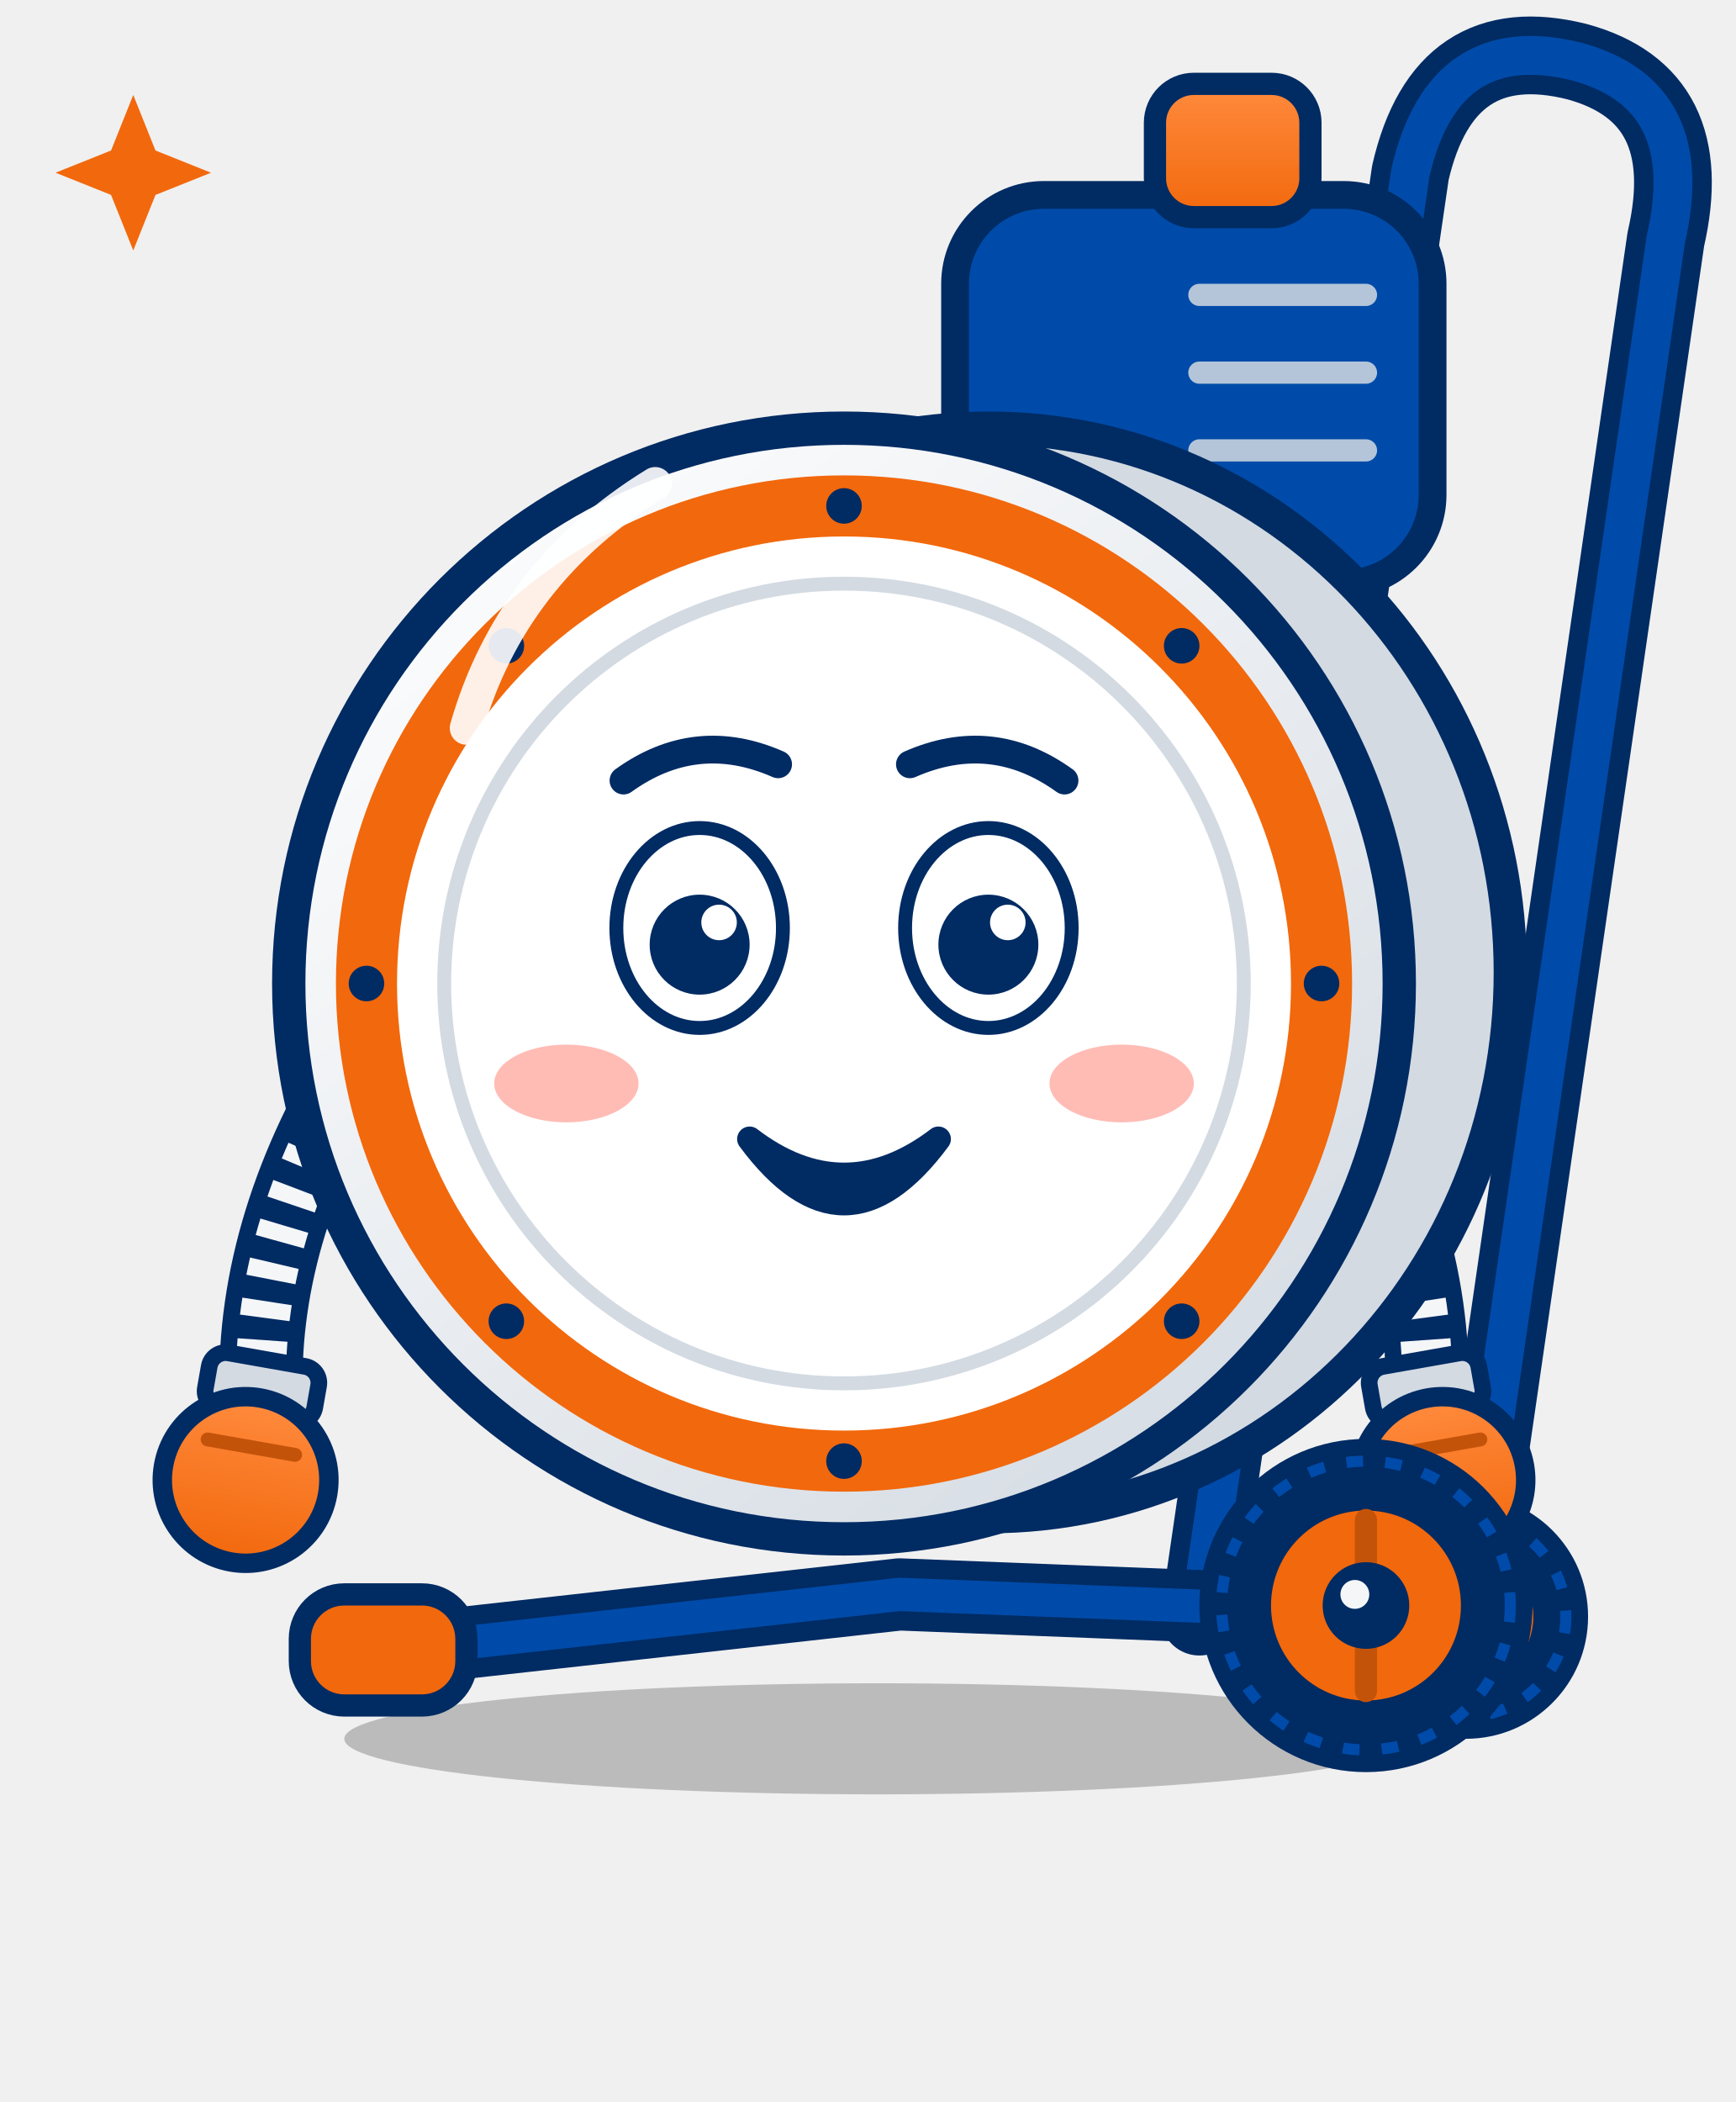
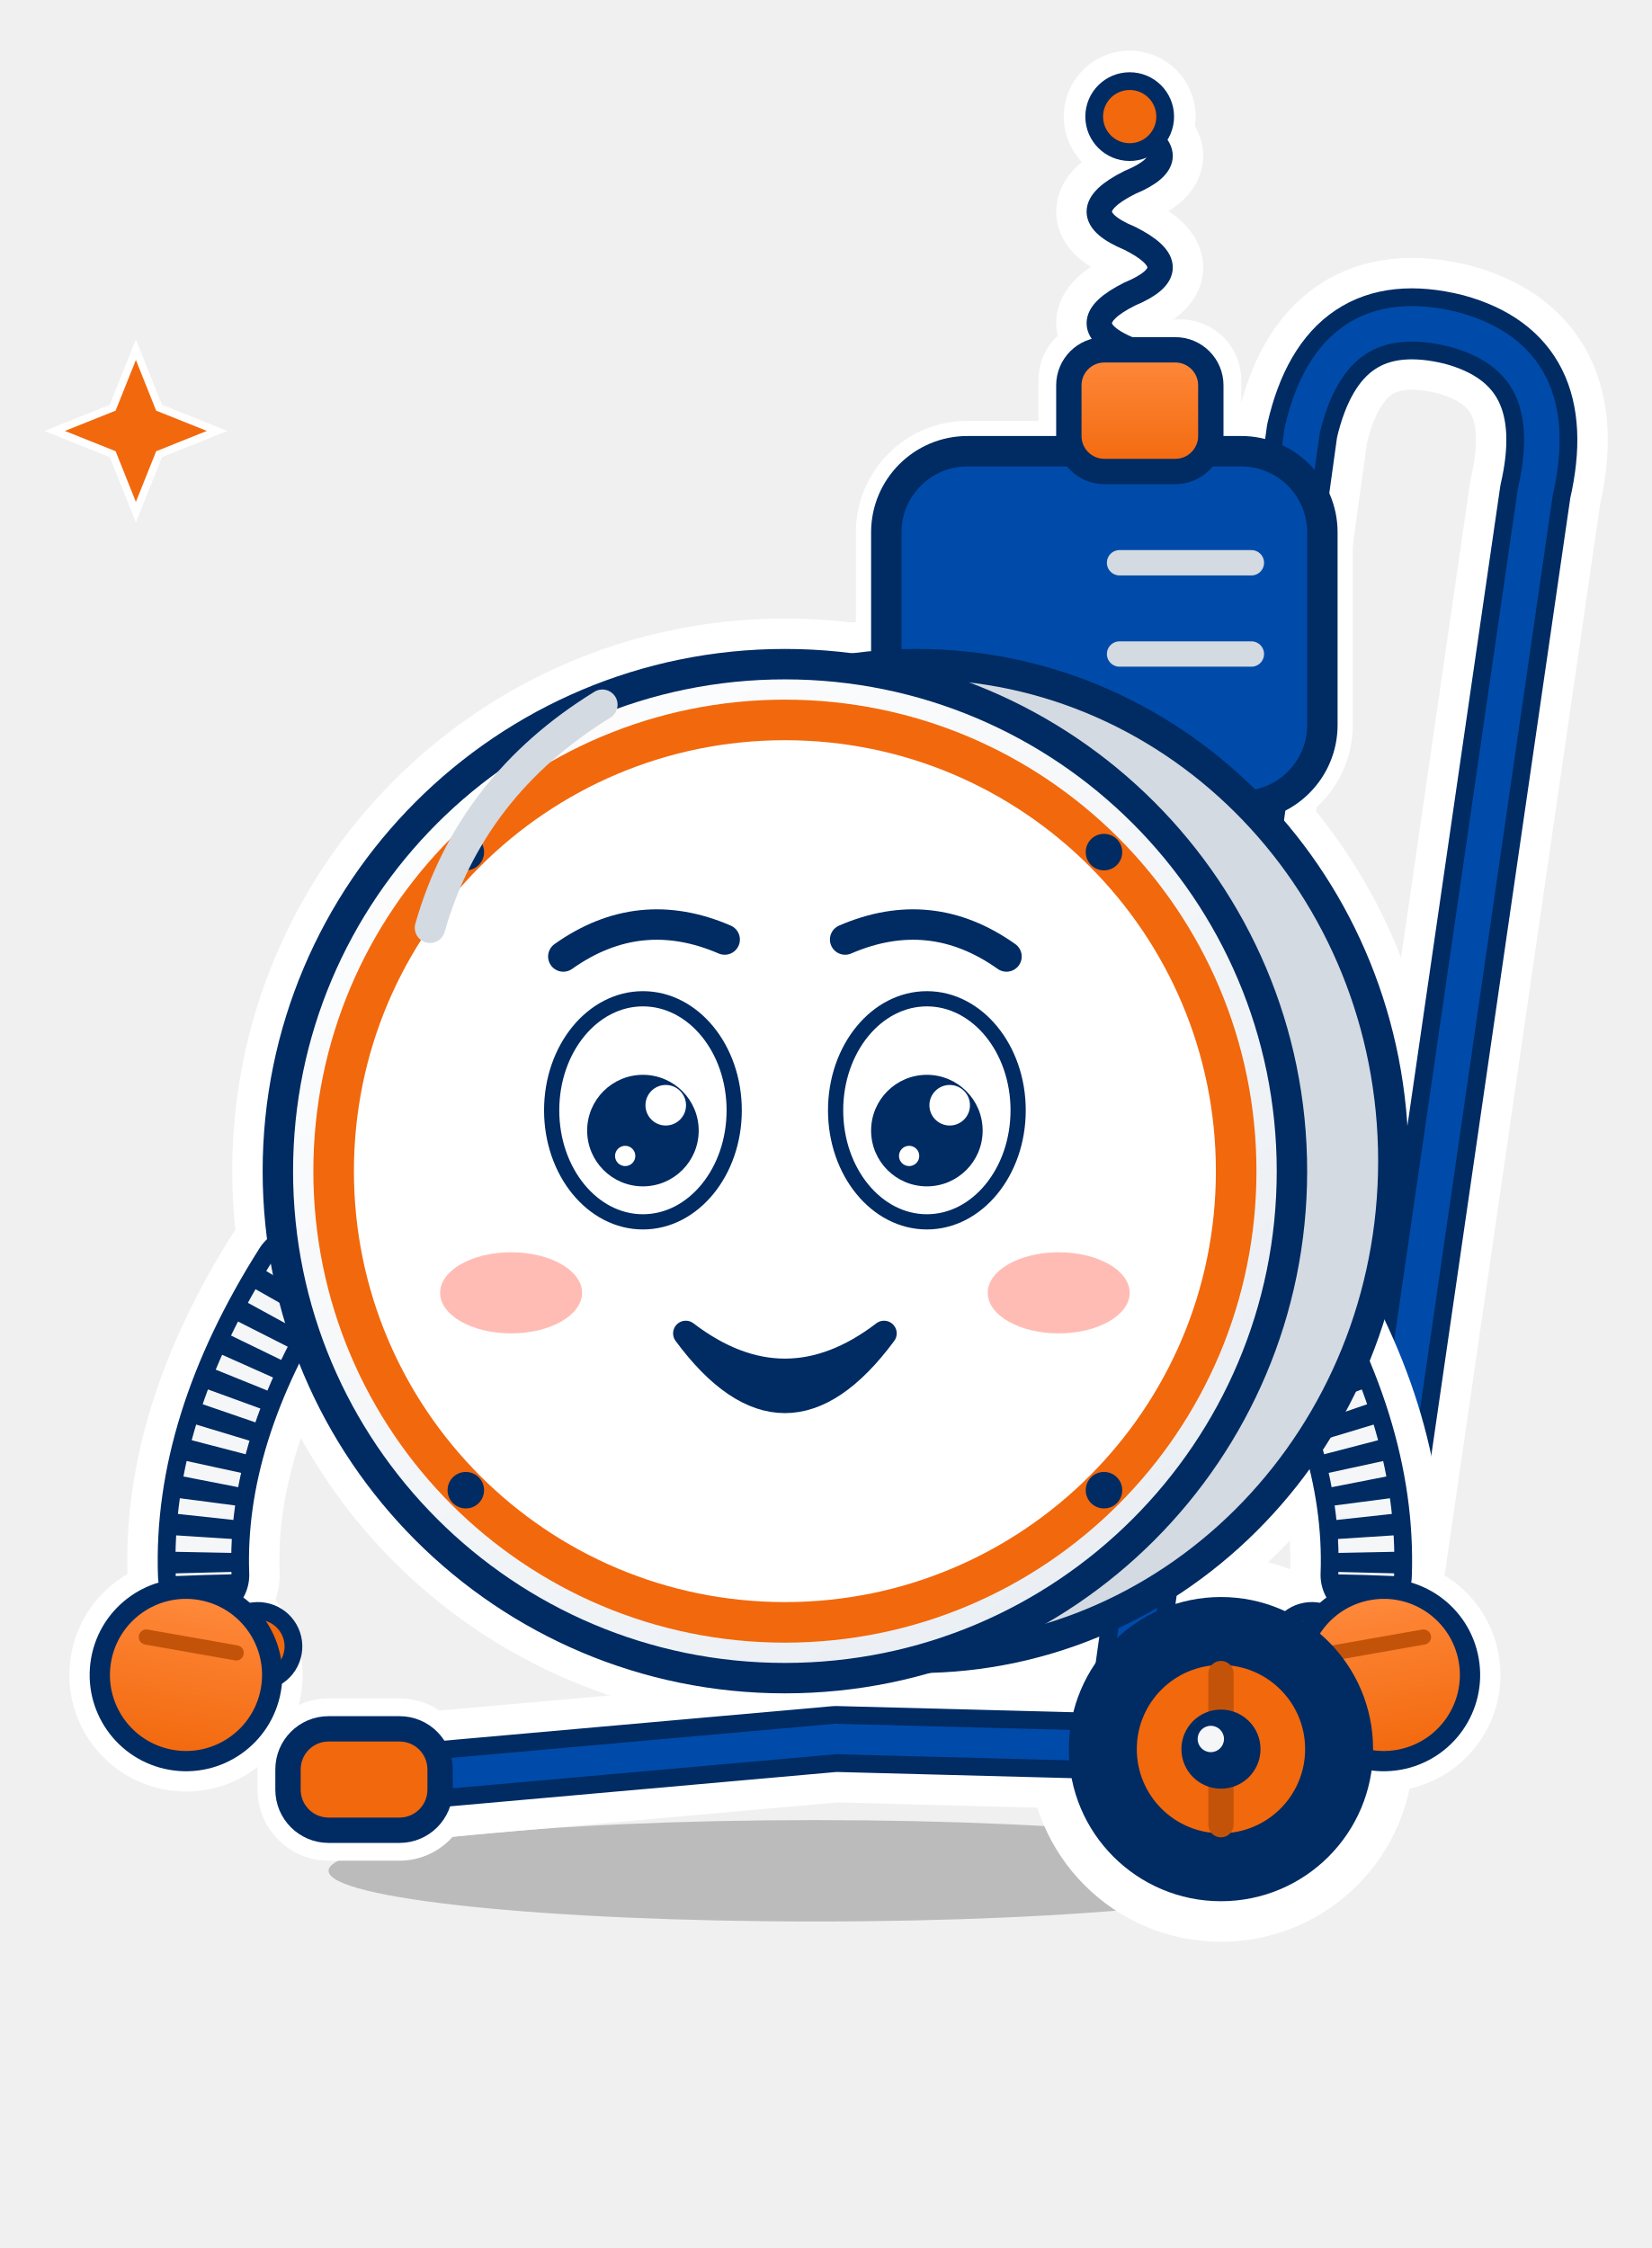
- <svg xmlns="http://www.w3.org/2000/svg" viewBox="-32 8.9 312.6 378.5" class="mola" role="img" aria-label="Mola, o mascote da M&amp;C Desentupidora">
+ <svg xmlns="http://www.w3.org/2000/svg" viewBox="-34.8 -45 325.8 443.4" class="mola" role="img" aria-label="Mola, a mascote da M&amp;C Desentupidora">
  <defs>
    <linearGradient id="ml1m" x1=".1" y1="0" x2=".9" y2="1">
      <stop offset="0" stop-color="#ffffff" />
-       <stop offset="1" stop-color="#D3DAE2" />
+       <stop offset="1" stop-color="#e8edf2" />
    </linearGradient>
    <linearGradient id="ml1o" x1="0" y1="0" x2="0" y2="1">
      <stop offset="0" stop-color="#ff8a3d" />
      <stop offset="1" stop-color="#F2680C" />
    </linearGradient>
    <clipPath id="ml1c">
-       <path d="M103,214 Q120,227 137,214 Q120,237 103,214 Z" />
+       <path d="M100.45,218 Q120,232.95 139.55,218 Q120,244.45 100.45,218 Z" />
    </clipPath>
  </defs>
  <g class="ml-rig">
-     <ellipse cx="126" cy="322" rx="96" ry="10" fill="#000" opacity="0.22" class="ml-shadow" />
-     <g class="ml-body">
-       <g>
-         <path d="M184,300 L222,40 Q228,14 252,20 Q274,26 268,52 L232,300" fill="none" stroke="#002B63" stroke-width="14" stroke-linecap="round" stroke-linejoin="round" />
-         <path d="M184,300 L222,40 Q228,14 252,20 Q274,26 268,52 L232,300" fill="none" stroke="#004BA9" stroke-width="7" stroke-linecap="round" stroke-linejoin="round" />
-       </g>
-       <g class="ml-wheel" transform="translate(232,300)">
-         <g>
-           <circle r="22" fill="#002B63" />
-           <circle r="18" fill="none" stroke="#004BA9" stroke-width="2" stroke-dasharray="3 4" />
-           <circle r="13.64" fill="#F2680C" stroke="#002B63" stroke-width="3" />
-           <rect x="-2" y="-12.76" width="4" height="25.52" rx="2" fill="#C4530A" />
-           <circle r="5.72" fill="#002B63" />
-           <circle cx="-2" cy="-2" r="2.6" fill="#F4F6F8" />
+     <ellipse cx="126" cy="324" rx="96" ry="10" fill="#000" opacity="0.22" class="ml-shadow ml-cart" />
+     <g class="ml-lean" transform="rotate(0 126 320)">
+       <g class="ml-body">
+         <g class="ml-outline ml-cart">
+           <rect x="134" y="38" width="98" height="82" rx="22" fill="#fff" />
+           <rect x="170" y="18" width="40" height="36" rx="12" fill="#fff" />
+           <path d="M188,24 q-12,-5 0,-11 q12,-5 0,-11 q-12,-5 0,-11 q12,-5 0,-11" fill="none" stroke="#fff" stroke-width="17" stroke-linecap="round" stroke-linejoin="round" />
+           <circle cx="188" cy="-22" r="13" fill="#fff" />
+           <rect x="16" y="290" width="42" height="32" rx="14" fill="#fff" />
+           <circle cx="206" cy="300" r="38" fill="#fff" />
+           <path d="M186,300 L222,40 Q228,14 252,20 Q274,26 268,52 L232,300" fill="none" stroke="#fff" stroke-width="26" stroke-linecap="round" stroke-linejoin="round" />
+           <path d="M40,306 L130,298 L206,300" fill="none" stroke="#fff" stroke-width="25" stroke-linecap="round" stroke-linejoin="round" />
+         </g>
+         <g class="ml-outline">
+           <ellipse cx="146" cy="184" rx="103" ry="107" fill="#fff" />
+           <circle cx="120" cy="186" r="109" fill="#fff" />
+         </g>
+         <g class="ml-cart">
+           <g>
+             <path d="M186,300 L222,40 Q228,14 252,20 Q274,26 268,52 L232,300" fill="none" stroke="#002B63" stroke-width="14" stroke-linecap="round" stroke-linejoin="round" />
+             <path d="M186,300 L222,40 Q228,14 252,20 Q274,26 268,52 L232,300" fill="none" stroke="#004BA9" stroke-width="7" stroke-linecap="round" stroke-linejoin="round" />
+           </g>
+           <g>
+             <path d="M40,306 L130,298 L206,300" fill="none" stroke="#002B63" stroke-width="13" stroke-linecap="round" stroke-linejoin="round" />
+             <path d="M40,306 L130,298 L206,300" fill="none" stroke="#004BA9" stroke-width="6" stroke-linecap="round" stroke-linejoin="round" />
+           </g>
+           <rect x="22" y="296" width="30" height="20" rx="8" fill="#F2680C" stroke="#002B63" stroke-width="5" />
+           <g class="ml-motor">
+             <rect x="140" y="44" width="86" height="70" rx="16" fill="#004BA9" stroke="#002B63" stroke-width="6" />
+             <path d="M186,66 H212" stroke="#D3DAE2" stroke-width="5" stroke-linecap="round" />
+             <path d="M186,84 H212" stroke="#D3DAE2" stroke-width="5" stroke-linecap="round" />
+             <g>
+               <path d="M188,24 q-12,-5 0,-11 q12,-5 0,-11 q-12,-5 0,-11 q12,-5 0,-11" fill="none" stroke="#002B63" stroke-width="5" stroke-linecap="round" stroke-linejoin="round" />
+               <circle cx="188" cy="-22" r="7" fill="#F2680C" stroke="#002B63" stroke-width="3.5" />
+               <rect x="176" y="24" width="28" height="24" rx="7" fill="url(#ml1o)" stroke="#002B63" stroke-width="5" />
+             </g>
+           </g>
+         </g>
+         <g class="ml-arm ml-cart" transform="translate(24,206) rotate(10)">
+           <g>
+             <path d="M0,0 Q-14,34 -8,62" fill="none" stroke="#fff" stroke-width="30" stroke-linecap="round" />
+             <circle cx="-8" cy="82" r="23" fill="#fff" />
+             <path d="M0,0 Q-14,34 -8,62" fill="none" stroke="#002B63" stroke-width="18" stroke-linecap="round" />
+             <path d="M0,0 Q-14,34 -8,62" fill="none" stroke="#F4F6F8" stroke-width="11" stroke-dasharray="3 4" />
+             <circle cx="5" cy="74" r="7" fill="#F2680C" stroke="#002B63" stroke-width="3.5" />
+             <circle cx="-8" cy="82" r="17" fill="url(#ml1o)" stroke="#002B63" stroke-width="4" />
+             <path d="M-17,76 h18" stroke="#C4530A" stroke-width="3" stroke-linecap="round" />
+           </g>
+         </g>
+         <g class="ml-arm ml-cart" transform="translate(216,206) rotate(-10)">
+           <g>
+             <path d="M0,0 Q14,34 8,62" fill="none" stroke="#fff" stroke-width="30" stroke-linecap="round" />
+             <circle cx="8" cy="82" r="23" fill="#fff" />
+             <path d="M0,0 Q14,34 8,62" fill="none" stroke="#002B63" stroke-width="18" stroke-linecap="round" />
+             <path d="M0,0 Q14,34 8,62" fill="none" stroke="#F4F6F8" stroke-width="11" stroke-dasharray="3 4" />
+             <circle cx="-5" cy="74" r="7" fill="#F2680C" stroke="#002B63" stroke-width="3.5" />
+             <circle cx="8" cy="82" r="17" fill="url(#ml1o)" stroke="#002B63" stroke-width="4" />
+             <path d="M-1,76 h18" stroke="#C4530A" stroke-width="3" stroke-linecap="round" />
+             <g class="ml-prop" opacity="0" transform="translate(8,82)">
+               <rect x="-5" y="-12" width="10" height="92" rx="5" fill="#c98a3d" stroke="#002B63" stroke-width="3" />
+               <path d="M-26,80 q26,40 52,0 z" fill="#c0392b" stroke="#002B63" stroke-width="3" stroke-linejoin="round" />
+             </g>
+           </g>
+         </g>
+         <ellipse cx="146" cy="184" rx="94" ry="98" fill="#D3DAE2" stroke="#002B63" stroke-width="6" />
+         <circle cx="120" cy="186" r="100" fill="url(#ml1m)" stroke="#002B63" stroke-width="6" />
+         <g class="ml-ring" transform="translate(120,186)">
+           <circle r="89" fill="#ffffff" stroke="#F2680C" stroke-width="8" />
+           <circle cx="62.93" cy="62.93" r="3.6" fill="#002B63" />
+           <circle cx="-62.93" cy="62.93" r="3.6" fill="#002B63" />
+           <circle cx="-62.93" cy="-62.93" r="3.6" fill="#002B63" />
+           <circle cx="62.93" cy="-62.93" r="3.6" fill="#002B63" />
+         </g>
+         <path d="M50,138 Q58,110 84,94" fill="none" stroke="#D3DAE2" stroke-width="6" stroke-linecap="round" />
+         <g class="ml-cart">
+           <g class="ml-wheel" transform="translate(206,300)">
+             <g>
+               <circle r="30" fill="#002B63" />
+               <circle r="18.6" fill="#F2680C" stroke="#002B63" stroke-width="4" />
+               <rect x="-2.5" y="-17.4" width="5" height="34.8" rx="2.5" fill="#C4530A" />
+               <circle r="7.8" fill="#002B63" />
+               <circle cx="-2" cy="-2" r="2.6" fill="#F4F6F8" />
+             </g>
+           </g>
+         </g>
+         <g class="ml-face">
+           <ellipse cx="66" cy="210" rx="14" ry="8" fill="#ff7a6b" opacity="0.5" />
+           <ellipse cx="174" cy="210" rx="14" ry="8" fill="#ff7a6b" opacity="0.5" />
+           <g class="ml-eye" transform="translate(92,174)">
+             <g opacity="1" transform="scale(1)">
+               <g>
+                 <ellipse cx="0" cy="0" rx="18" ry="22" fill="#fff" stroke="#002B63" stroke-width="3" />
+                 <g>
+                   <circle cx="0" cy="4" r="11" fill="#002B63" />
+                   <circle cx="4.5" cy="-1" r="4" fill="#fff" />
+                   <circle cx="-3.5" cy="9" r="2" fill="#fff" />
+                 </g>
+               </g>
+             </g>
+             <path d="M-15,3 Q0,-11 15,3" fill="none" stroke="#002B63" stroke-width="5.5" stroke-linecap="round" opacity="0" />
+           </g>
+           <g class="ml-eye" transform="translate(148,174)">
+             <g opacity="1" transform="scale(1)">
+               <g>
+                 <ellipse cx="0" cy="0" rx="18" ry="22" fill="#fff" stroke="#002B63" stroke-width="3" />
+                 <g>
+                   <circle cx="0" cy="4" r="11" fill="#002B63" />
+                   <circle cx="4.5" cy="-1" r="4" fill="#fff" />
+                   <circle cx="-3.5" cy="9" r="2" fill="#fff" />
+                 </g>
+               </g>
+             </g>
+             <path d="M-15,3 Q0,-11 15,3" fill="none" stroke="#002B63" stroke-width="5.5" stroke-linecap="round" opacity="0" />
+           </g>
+           <path d="M76,142 Q92,133 108,142" fill="none" stroke="#002B63" stroke-width="6" stroke-linecap="round" transform="translate(0,0) rotate(-6 92 140)" />
+           <path d="M132,142 Q148,133 164,142" fill="none" stroke="#002B63" stroke-width="6" stroke-linecap="round" transform="translate(0,0) rotate(6 148 140)" />
+           <path d="M100.45,218 Q120,232.95 139.55,218 Q120,244.45 100.45,218 Z" fill="#002B63" stroke="#002B63" stroke-width="5" stroke-linejoin="round" stroke-linecap="round" />
+           <ellipse cx="120" cy="229.225" rx="10" ry="7" fill="#ff7a6b" opacity="0" clip-path="url(#ml1c)" />
        </g>
      </g>
-       <g class="ml-motor">
-         <rect x="140" y="44" width="86" height="70" rx="16" fill="#004BA9" stroke="#002B63" stroke-width="5" />
-         <path d="M184,62 H214" stroke="#D3DAE2" stroke-width="4" stroke-linecap="round" opacity="0.85" />
-         <path d="M184,76 H214" stroke="#D3DAE2" stroke-width="4" stroke-linecap="round" opacity="0.85" />
-         <path d="M184,90 H214" stroke="#D3DAE2" stroke-width="4" stroke-linecap="round" opacity="0.85" />
-         <rect x="176" y="24" width="28" height="24" rx="7" fill="url(#ml1o)" stroke="#002B63" stroke-width="4" />
-       </g>
-       <g>
-         <path d="M40,306 L130,296 L232,300" fill="none" stroke="#002B63" stroke-width="13" stroke-linecap="round" stroke-linejoin="round" />
-         <path d="M40,306 L130,296 L232,300" fill="none" stroke="#004BA9" stroke-width="6" stroke-linecap="round" stroke-linejoin="round" />
-       </g>
-       <rect x="22" y="296" width="30" height="20" rx="8" fill="#F2680C" stroke="#002B63" stroke-width="4" />
-       <g class="ml-arm" transform="translate(34,198) rotate(10)">
-         <g>
-           <path d="M0,0 Q-14,34 -8,64" fill="none" stroke="#002B63" stroke-width="15" stroke-linecap="round" />
-           <path d="M0,0 Q-14,34 -8,64" fill="none" stroke="#F4F6F8" stroke-width="9" stroke-dasharray="3 4" />
-           <rect x="-18" y="58" width="20" height="10" rx="3" fill="#D3DAE2" stroke="#002B63" stroke-width="3" />
-           <circle cx="-8" cy="80" r="15" fill="url(#ml1o)" stroke="#002B63" stroke-width="3.5" />
-           <path d="M-16,74 h16" stroke="#C4530A" stroke-width="2.5" stroke-linecap="round" />
-         </g>
-       </g>
-       <g class="ml-arm" transform="translate(206,198) rotate(-10)">
-         <g>
-           <path d="M0,0 Q14,34 8,64" fill="none" stroke="#002B63" stroke-width="15" stroke-linecap="round" />
-           <path d="M0,0 Q14,34 8,64" fill="none" stroke="#F4F6F8" stroke-width="9" stroke-dasharray="3 4" />
-           <rect x="-2" y="58" width="20" height="10" rx="3" fill="#D3DAE2" stroke="#002B63" stroke-width="3" />
-           <circle cx="8" cy="80" r="15" fill="url(#ml1o)" stroke="#002B63" stroke-width="3.5" />
-           <path d="M0,74 h16" stroke="#C4530A" stroke-width="2.5" stroke-linecap="round" />
-           <g class="ml-prop" opacity="0" transform="translate(8,80)">
-             <rect x="-4" y="-12" width="8" height="92" rx="4" fill="#c98a3d" />
-             <path d="M-24,80 q24,38 48,0 z" fill="#c0392b" />
-             <rect x="-26" y="76" width="52" height="7" rx="3.5" fill="#962d22" />
-           </g>
-         </g>
-       </g>
-       <ellipse cx="146" cy="184" rx="94" ry="98" fill="#D3DAE2" stroke="#002B63" stroke-width="6" />
-       <circle cx="120" cy="186" r="100" fill="url(#ml1m)" stroke="#002B63" stroke-width="6" />
-       <g class="ml-ring" transform="translate(120,186)">
-         <circle r="86" fill="#ffffff" stroke="#F2680C" stroke-width="11" />
-         <circle cx="86.00" cy="0.00" r="3.2" fill="#002B63" />
-         <circle cx="60.81" cy="60.81" r="3.2" fill="#002B63" />
-         <circle cx="0.00" cy="86.00" r="3.2" fill="#002B63" />
-         <circle cx="-60.81" cy="60.81" r="3.2" fill="#002B63" />
-         <circle cx="-86.00" cy="0.00" r="3.2" fill="#002B63" />
-         <circle cx="-60.81" cy="-60.81" r="3.2" fill="#002B63" />
-         <circle cx="-0.00" cy="-86.00" r="3.2" fill="#002B63" />
-         <circle cx="60.81" cy="-60.81" r="3.2" fill="#002B63" />
-       </g>
-       <circle cx="120" cy="186" r="72" fill="none" stroke="#D3DAE2" stroke-width="2.5" />
-       <path d="M52,140 Q60,112 86,96" fill="none" stroke="#ffffff" stroke-width="6" stroke-linecap="round" opacity="0.9" />
-       <g class="ml-wheel" transform="translate(214,298)">
-         <g>
-           <circle r="30" fill="#002B63" />
-           <circle r="26" fill="none" stroke="#004BA9" stroke-width="2" stroke-dasharray="3 4" />
-           <circle r="18.6" fill="#F2680C" stroke="#002B63" stroke-width="3" />
-           <rect x="-2" y="-17.4" width="4" height="34.8" rx="2" fill="#C4530A" />
-           <circle r="7.8" fill="#002B63" />
-           <circle cx="-2" cy="-2" r="2.6" fill="#F4F6F8" />
-         </g>
-       </g>
-       <g class="ml-face">
-         <ellipse cx="70" cy="204" rx="13" ry="7" fill="#ff7a6b" opacity="0.5" />
-         <ellipse cx="170" cy="204" rx="13" ry="7" fill="#ff7a6b" opacity="0.5" />
-         <g class="ml-eye" transform="translate(94,176)">
-           <g opacity="1" transform="scale(1)">
-             <g>
-               <ellipse cx="0" cy="0" rx="15" ry="18" fill="#fff" stroke="#002B63" stroke-width="2.5" />
-               <g>
-                 <circle cx="0" cy="3" r="9" fill="#002B63" />
-                 <circle cx="3.5" cy="-1" r="3.2" fill="#fff" />
-               </g>
-             </g>
-           </g>
-           <path d="M-13,2 Q0,-10 13,2" fill="none" stroke="#002B63" stroke-width="4.5" stroke-linecap="round" opacity="0" />
-         </g>
-         <g class="ml-eye" transform="translate(146,176)">
-           <g opacity="1" transform="scale(1)">
-             <g>
-               <ellipse cx="0" cy="0" rx="15" ry="18" fill="#fff" stroke="#002B63" stroke-width="2.5" />
-               <g>
-                 <circle cx="0" cy="3" r="9" fill="#002B63" />
-                 <circle cx="3.5" cy="-1" r="3.2" fill="#fff" />
-               </g>
-             </g>
-           </g>
-           <path d="M-13,2 Q0,-10 13,2" fill="none" stroke="#002B63" stroke-width="4.5" stroke-linecap="round" opacity="0" />
-         </g>
-         <path d="M80,148 Q94,140 108,148" fill="none" stroke="#002B63" stroke-width="5" stroke-linecap="round" transform="translate(0,0) rotate(-6 94 146)" />
-         <path d="M132,148 Q146,140 160,148" fill="none" stroke="#002B63" stroke-width="5" stroke-linecap="round" transform="translate(0,0) rotate(6 146 146)" />
-         <path d="M103,214 Q120,227 137,214 Q120,237 103,214 Z" fill="#002B63" stroke="#002B63" stroke-width="4.5" stroke-linejoin="round" stroke-linecap="round" />
-         <ellipse cx="120" cy="223.5" rx="9" ry="6" fill="#ff7a6b" opacity="0" clip-path="url(#ml1c)" />
-       </g>
    </g>
-     <g class="ml-spark" transform="translate(-8,40)">
-       <path d="M0,-14 L4,-4 L14,0 L4,4 L0,14 L-4,4 L-14,0 L-4,-4 Z" fill="#F2680C" />
+     <g class="ml-spark ml-cart" transform="translate(-8,40)">
+       <path d="M0,-14 L4,-4 L14,0 L4,4 L0,14 L-4,4 L-14,0 L-4,-4 Z" fill="#F2680C" stroke="#fff" stroke-width="3" paint-order="stroke" />
    </g>
  </g>
</svg>
